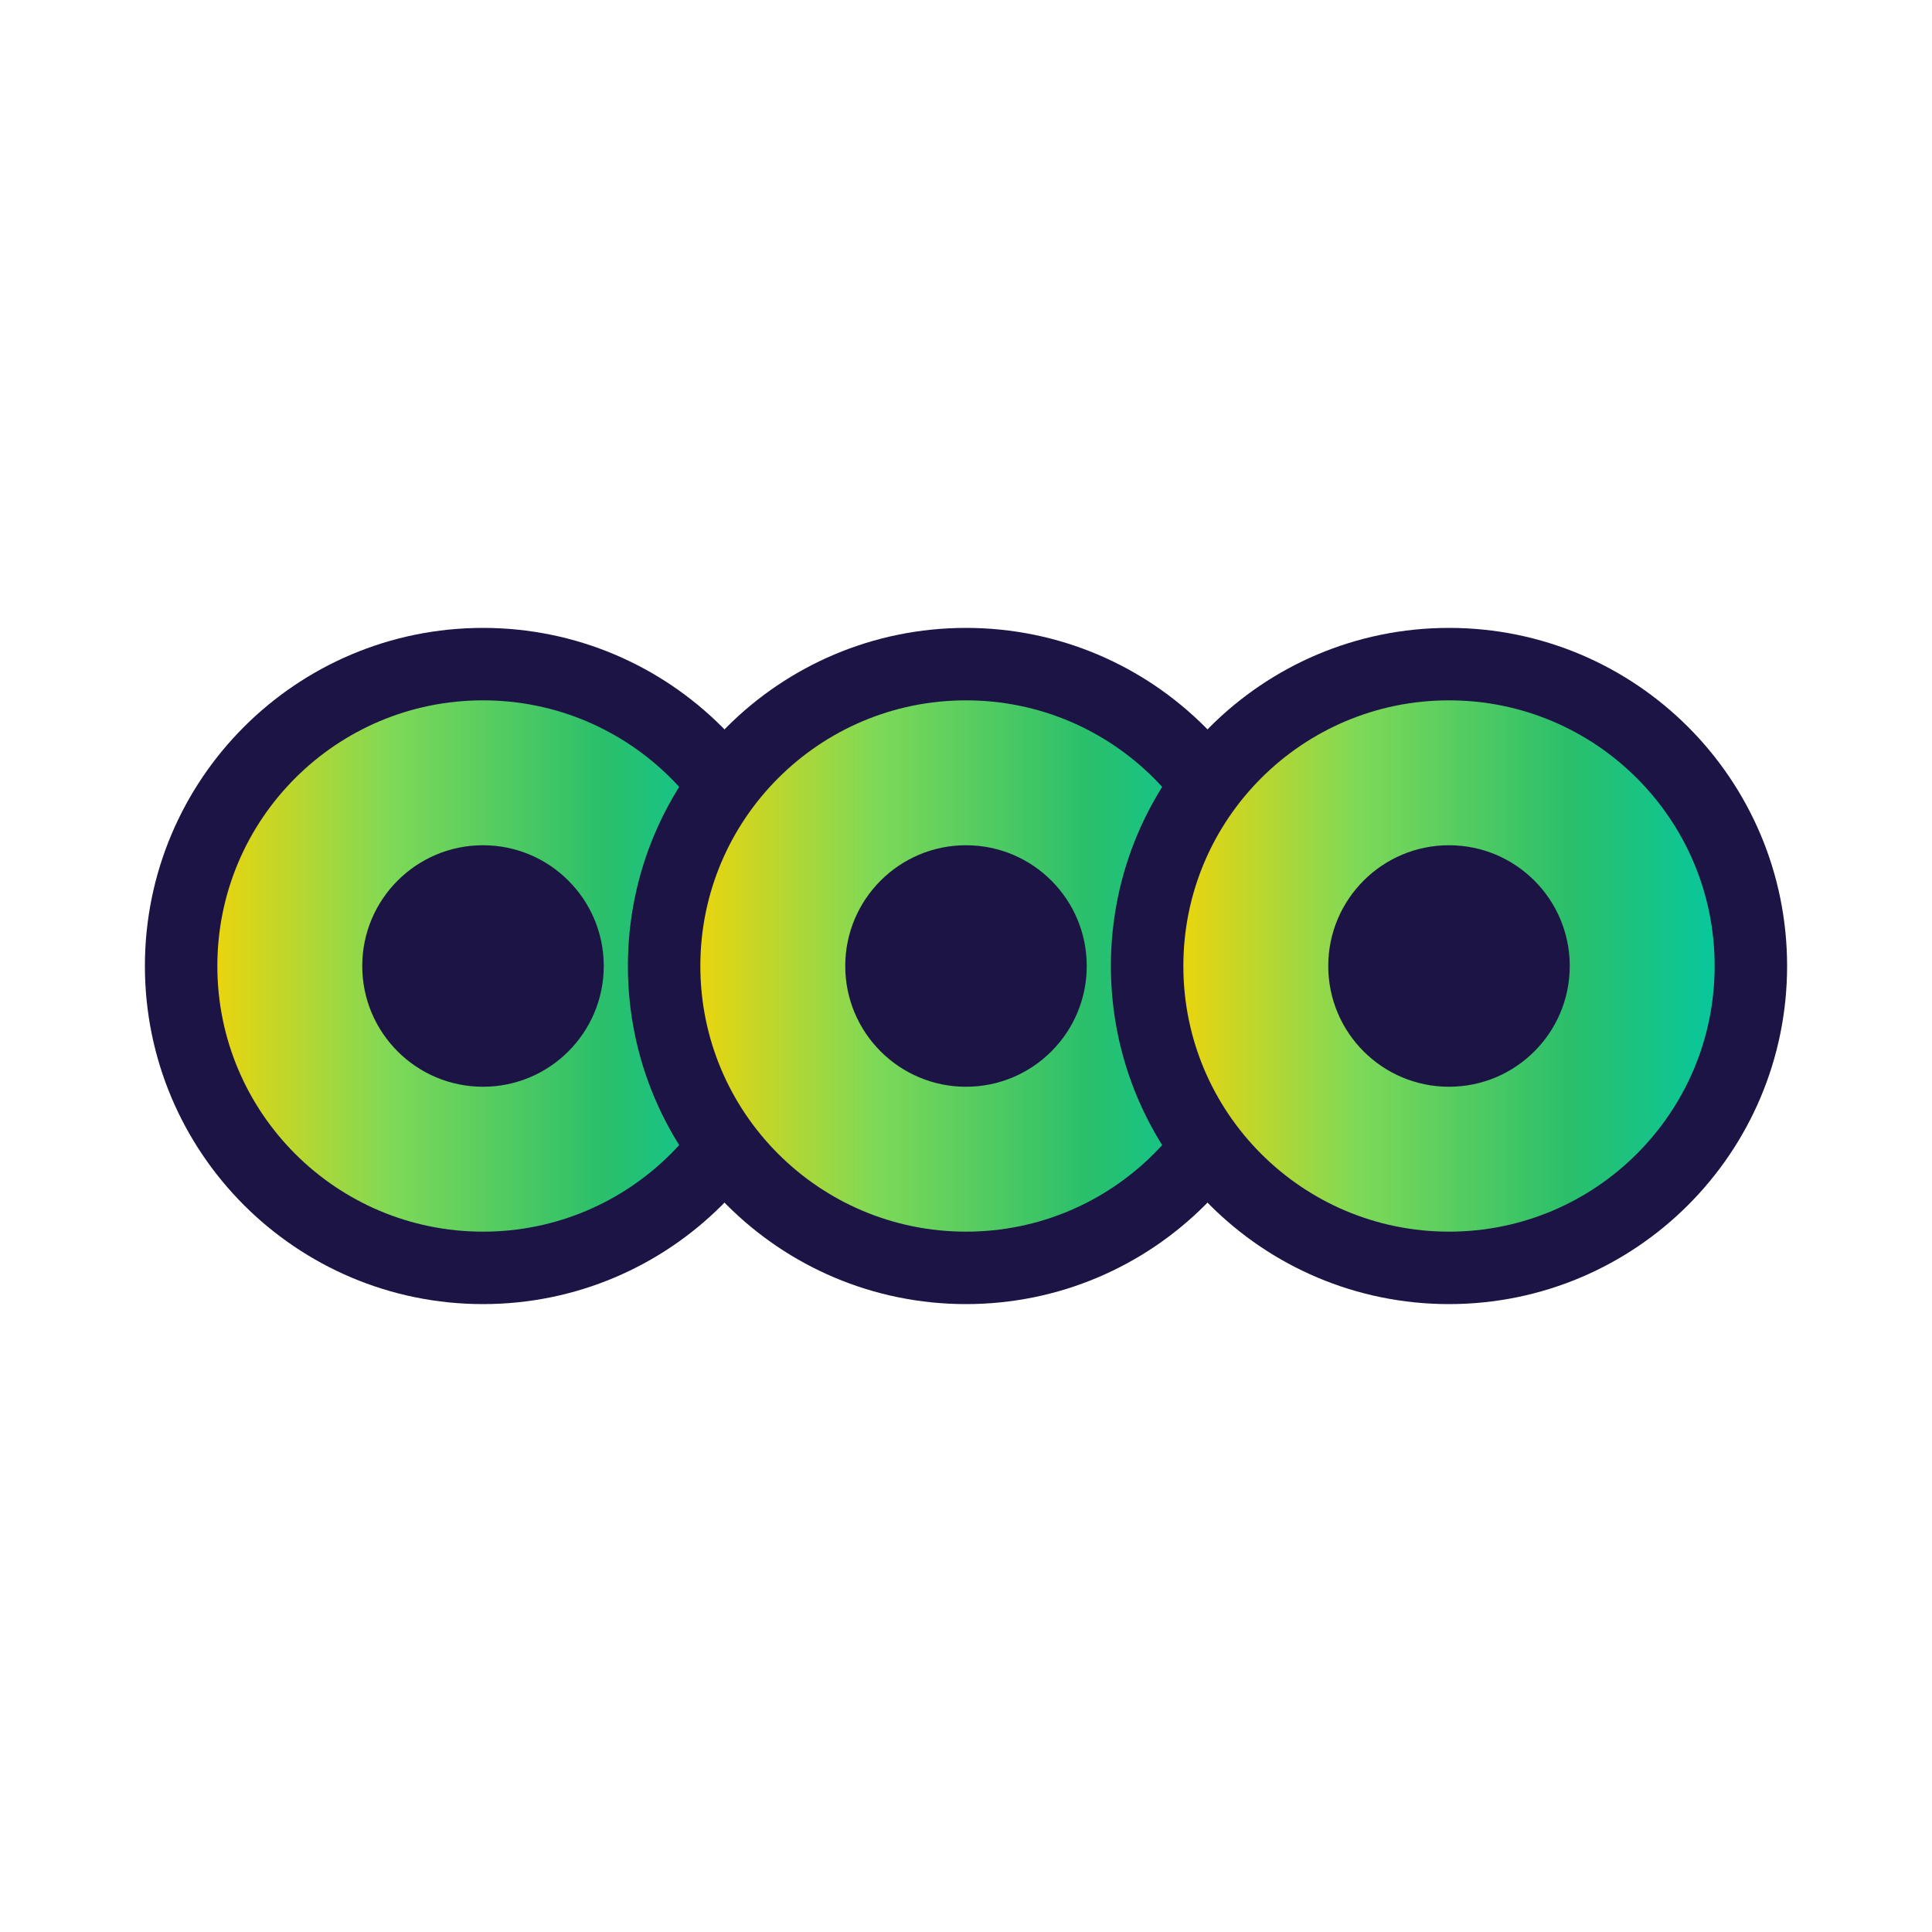
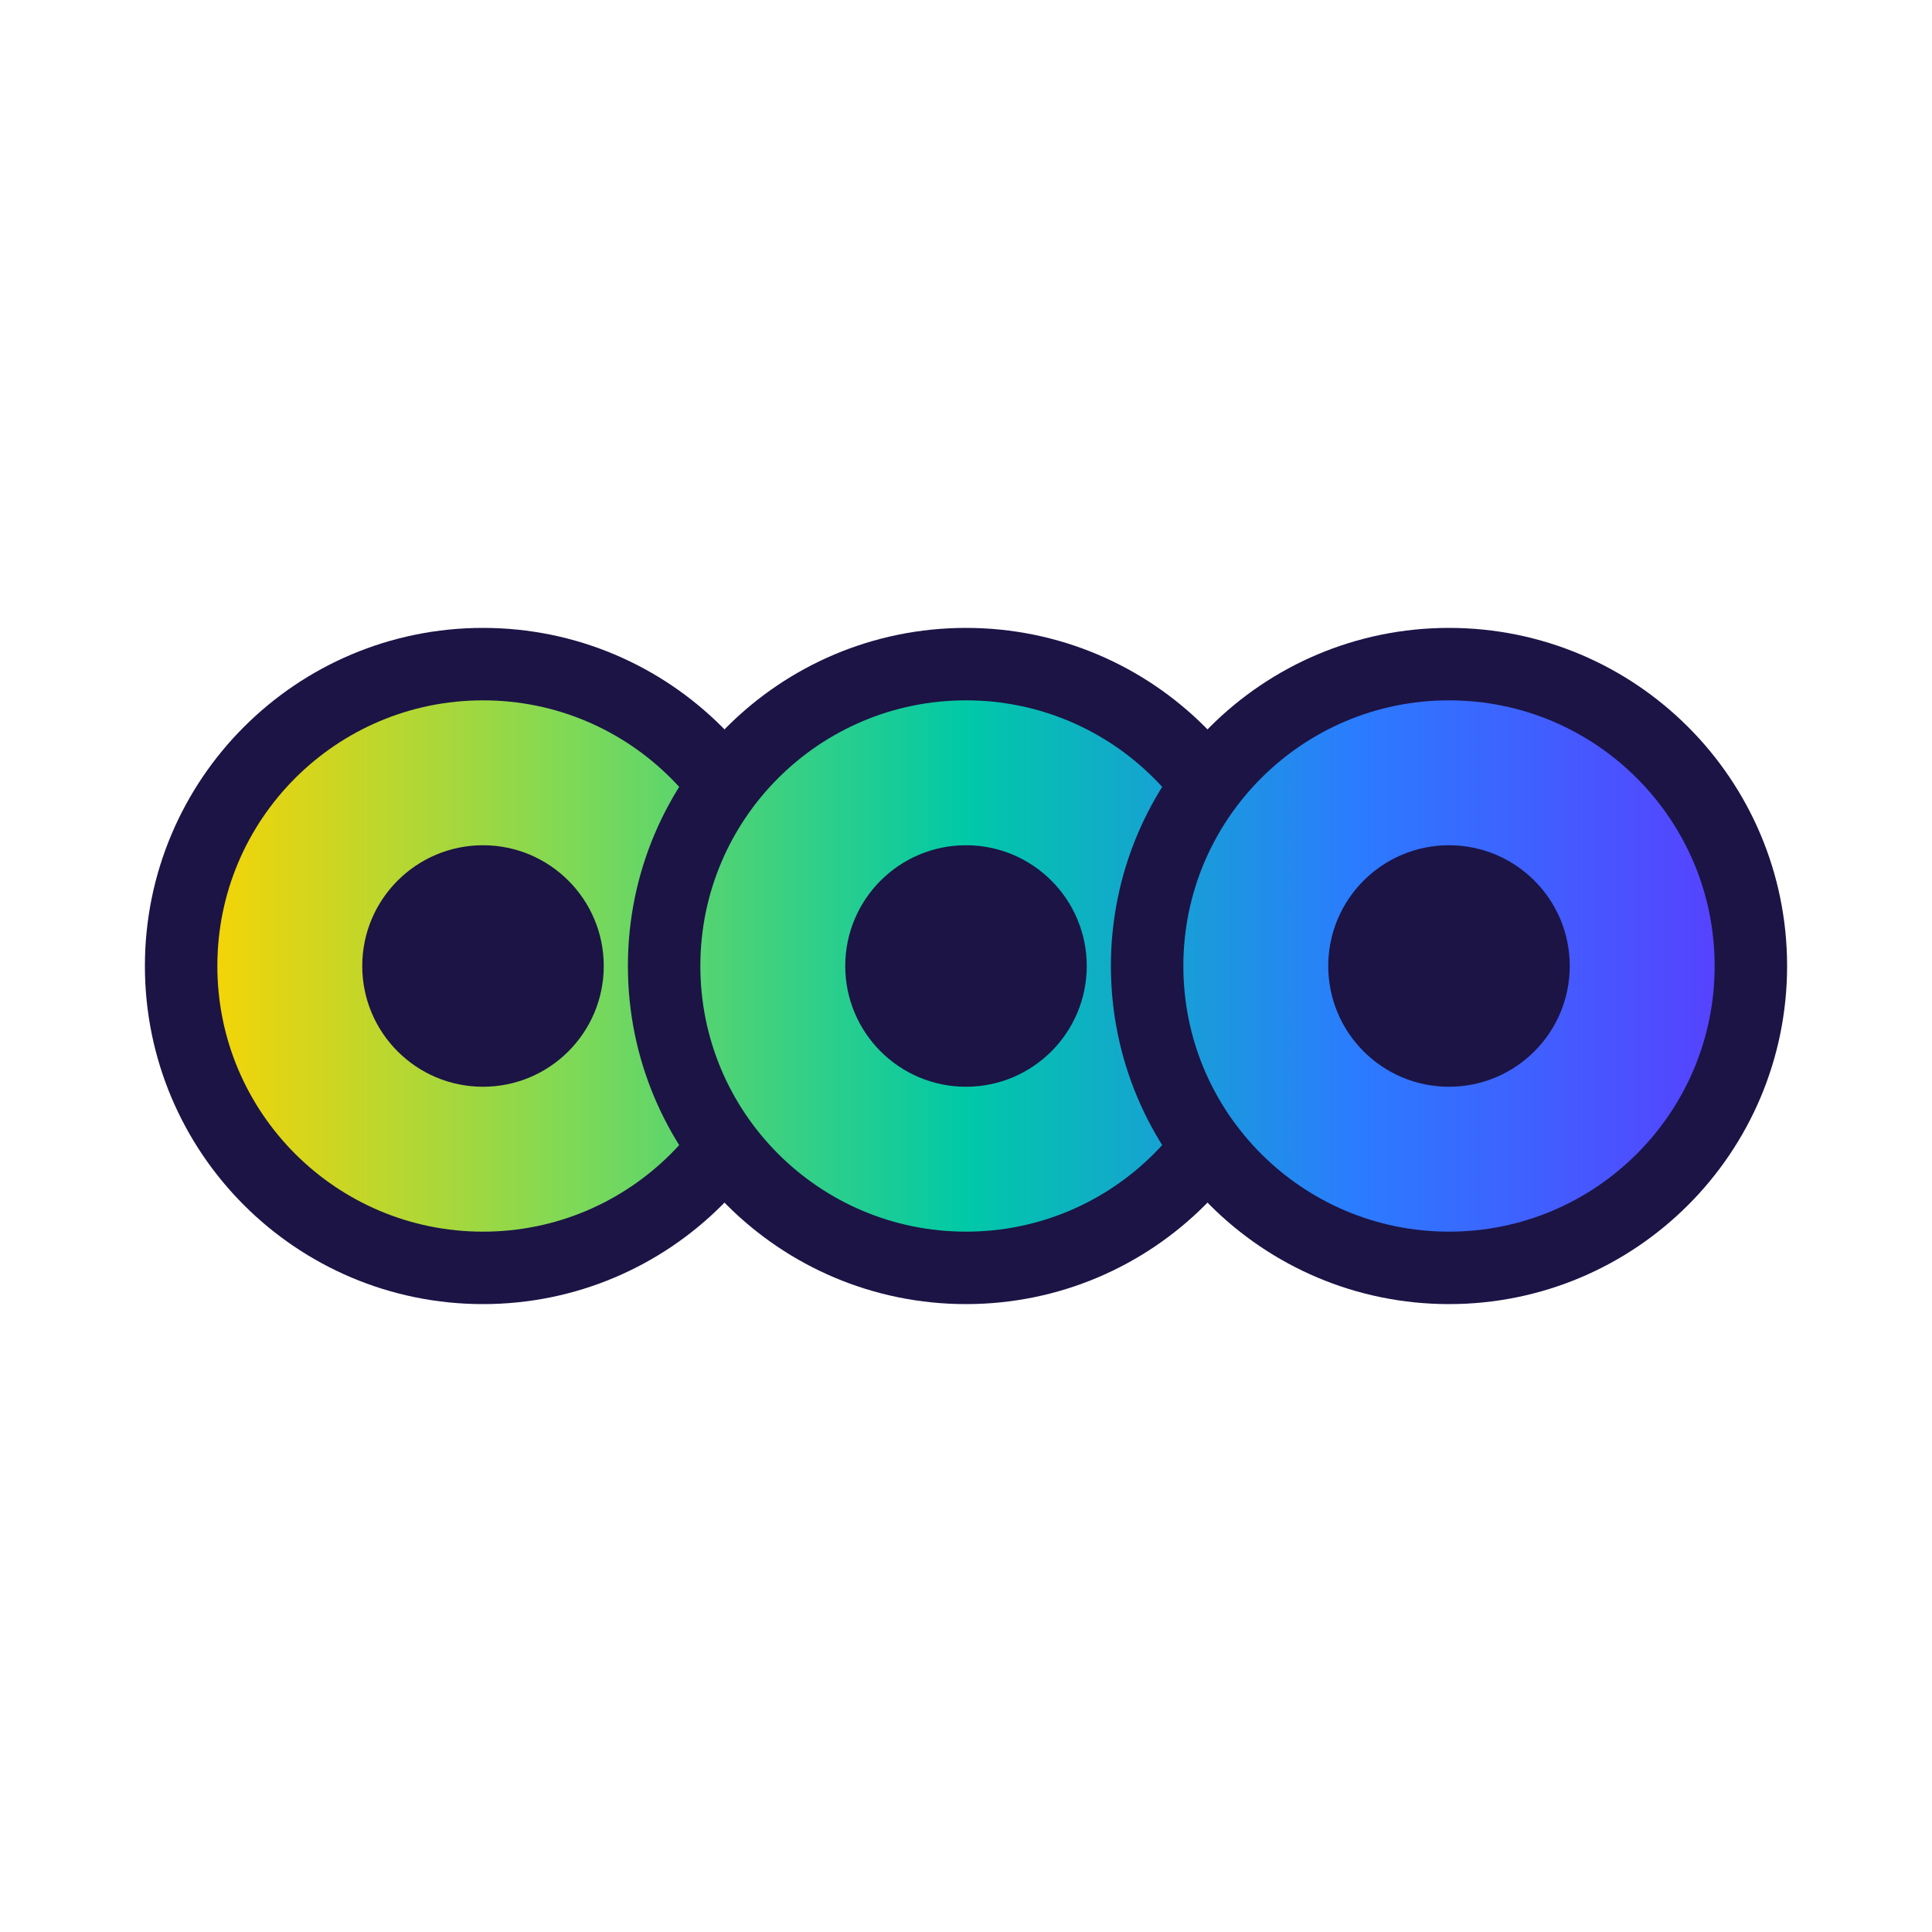
<svg xmlns="http://www.w3.org/2000/svg" width="32" height="32" viewBox="0 0 32 32">
  <defs>
-     <linearGradient id="oooweeeGradient" x1="0%" y1="0%" x2="100%" y2="0%">
+     <linearGradient id="oooweeeGradient" x1="3" y1="16" x2="29" y2="16" gradientUnits="userSpaceOnUse">
      <stop offset="0%" stop-color="#ffd400" />
-       <stop offset="35%" stop-color="#7ed957" />
-       <stop offset="70%" stop-color="#2abf6b" />
-       <stop offset="100%" stop-color="#00c9a7" />
+       <stop offset="25%" stop-color="#7ed957" />
+       <stop offset="50%" stop-color="#00c9a7" />
+       <stop offset="75%" stop-color="#2b7bff" />
+       <stop offset="100%" stop-color="#5a3dff" />
    </linearGradient>
  </defs>
  <circle cx="8" cy="16" r="5" fill="url(#oooweeeGradient)" stroke="#1b1445" stroke-width="1.2" />
  <circle cx="8" cy="16" r="2" fill="#1b1445" />
  <circle cx="16" cy="16" r="5" fill="url(#oooweeeGradient)" stroke="#1b1445" stroke-width="1.2" />
  <circle cx="16" cy="16" r="2" fill="#1b1445" />
  <circle cx="24" cy="16" r="5" fill="url(#oooweeeGradient)" stroke="#1b1445" stroke-width="1.2" />
  <circle cx="24" cy="16" r="2" fill="#1b1445" />
</svg>
